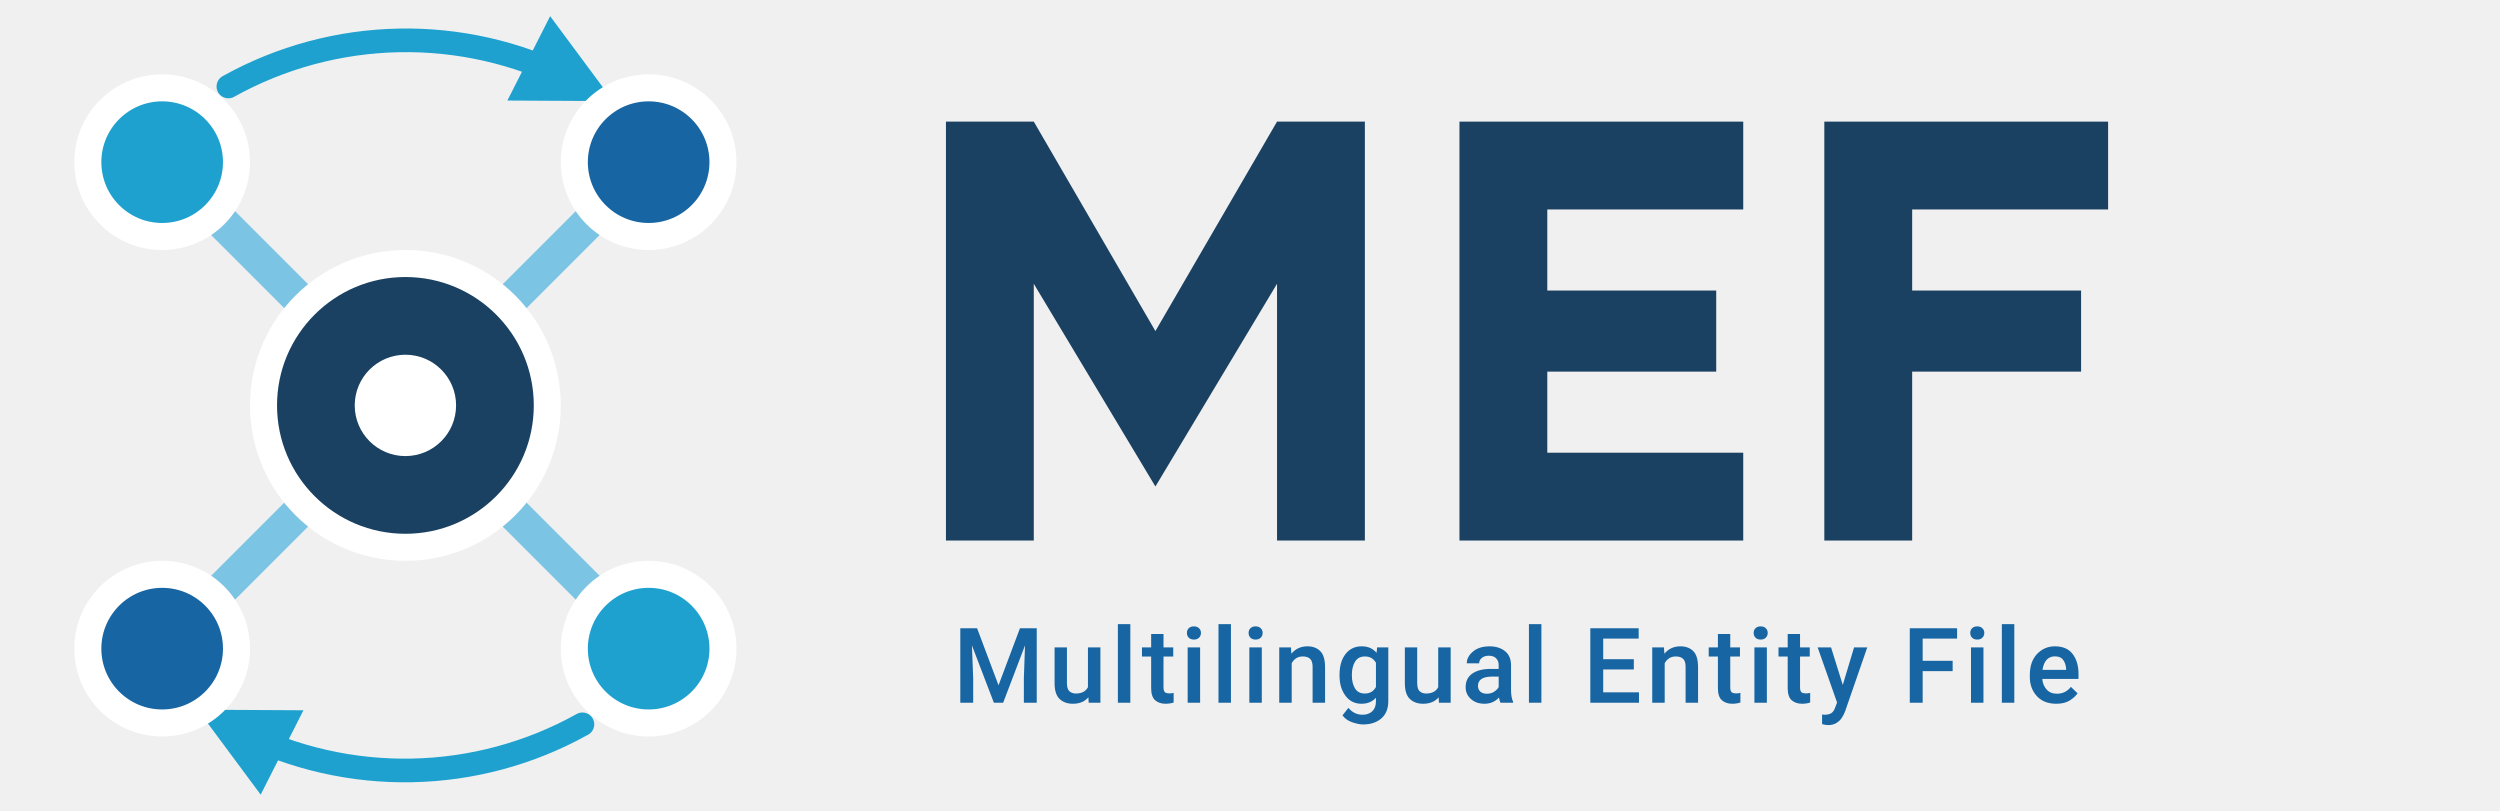
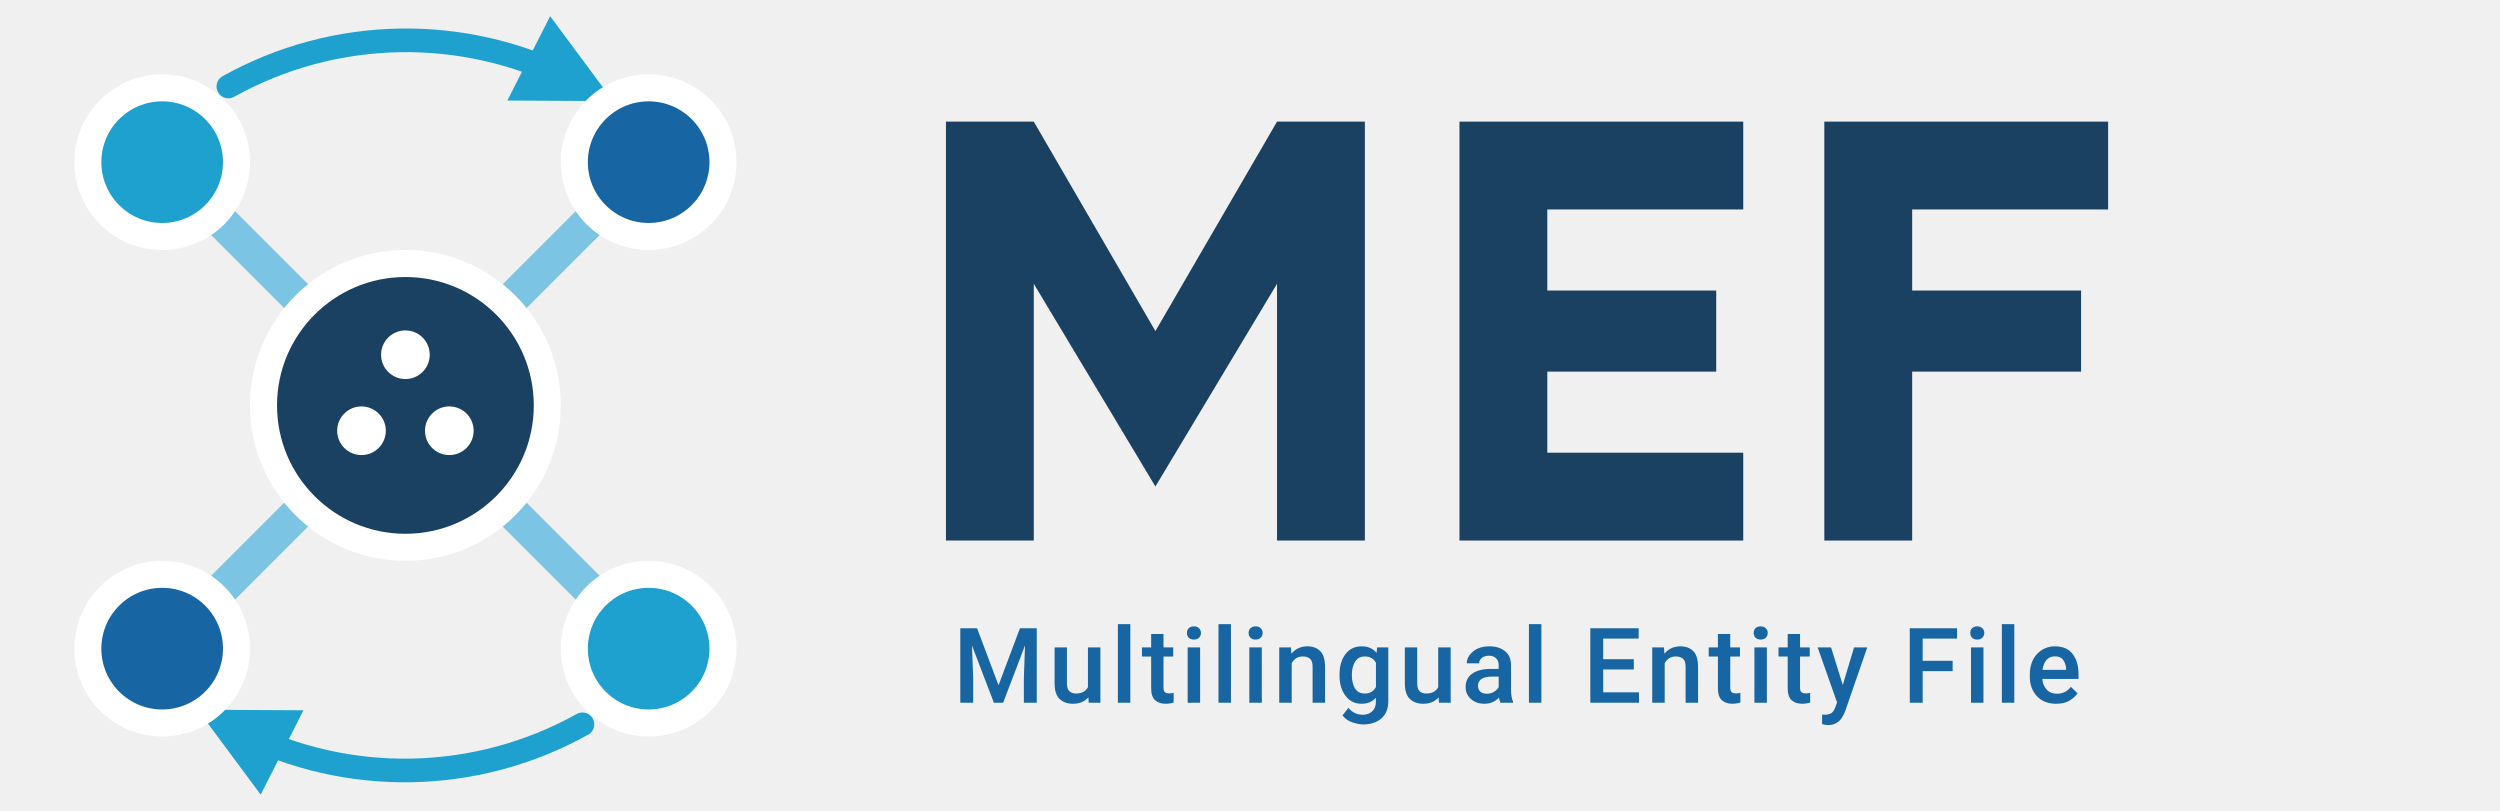
<svg xmlns="http://www.w3.org/2000/svg" viewBox="0 0 370 120" role="img" aria-labelledby="mef-logo-title">
  <defs>
    <marker id="mef-logo-arrow" viewBox="0 0 10 10" refX="5" refY="5" markerWidth="4" markerHeight="4" orient="auto-start-reverse">
      <path d="M0 0L10 5L0 10z" fill="#1ea1cf" />
    </marker>
  </defs>
  <g fill="none" stroke="#1ea1cf" stroke-width="3.5" stroke-linecap="round" marker-end="url(#mef-logo-arrow)">
    <path d="M33.8 12.8A54 54 0 0 1 84.5 11.8" />
    <path d="M86.2 107.2A54 54 0 0 1 35.5 108.2" />
  </g>
  <g stroke="#7cc4e4" stroke-width="5" stroke-linecap="round">
    <line x1="24" y1="24" x2="60" y2="60" />
    <line x1="96" y1="24" x2="60" y2="60" />
    <line x1="96" y1="96" x2="60" y2="60" />
    <line x1="24" y1="96" x2="60" y2="60" />
  </g>
  <g stroke="#ffffff" stroke-width="4">
    <circle cx="24" cy="24" r="11" fill="#1ea1cf" />
    <circle cx="96" cy="24" r="11" fill="#1765a2" />
    <circle cx="96" cy="96" r="11" fill="#1ea1cf" />
    <circle cx="24" cy="96" r="11" fill="#1765a2" />
  </g>
  <circle cx="60" cy="60" r="21" fill="#1a4162" stroke="#ffffff" stroke-width="4" />
-   <circle cx="60" cy="60" r="7.5" fill="#ffffff" />
+   <g fill="#ffffff">
+     <circle cx="60" cy="52.5" r="3.6" />
+     <circle cx="66.5" cy="63.75" r="3.6" />
+     <circle cx="53.5" cy="63.75" r="3.6" />
+   </g>
  <g fill="#1a4162" transform="translate(140 18)">
    <polygon points="0,62 0,0 13,0 31,31 49,0 62,0 62,62 49,62 49,24 31,54 13,24 13,62" />
    <path d="M76 0h42v13H89v12h25v12H89v12h29v13H76z" />
    <path d="M130 0h42v13h-29v12h25v12h-25v25h-13z" />
  </g>
  <text x="141" y="104" fill="#1765a2" font-family="-apple-system, system-ui, 'Segoe UI', Roboto, 'Helvetica Neue', Arial, sans-serif" font-size="15.5" font-weight="500" letter-spacing="0.6">Multilingual Entity File</text>
</svg>
